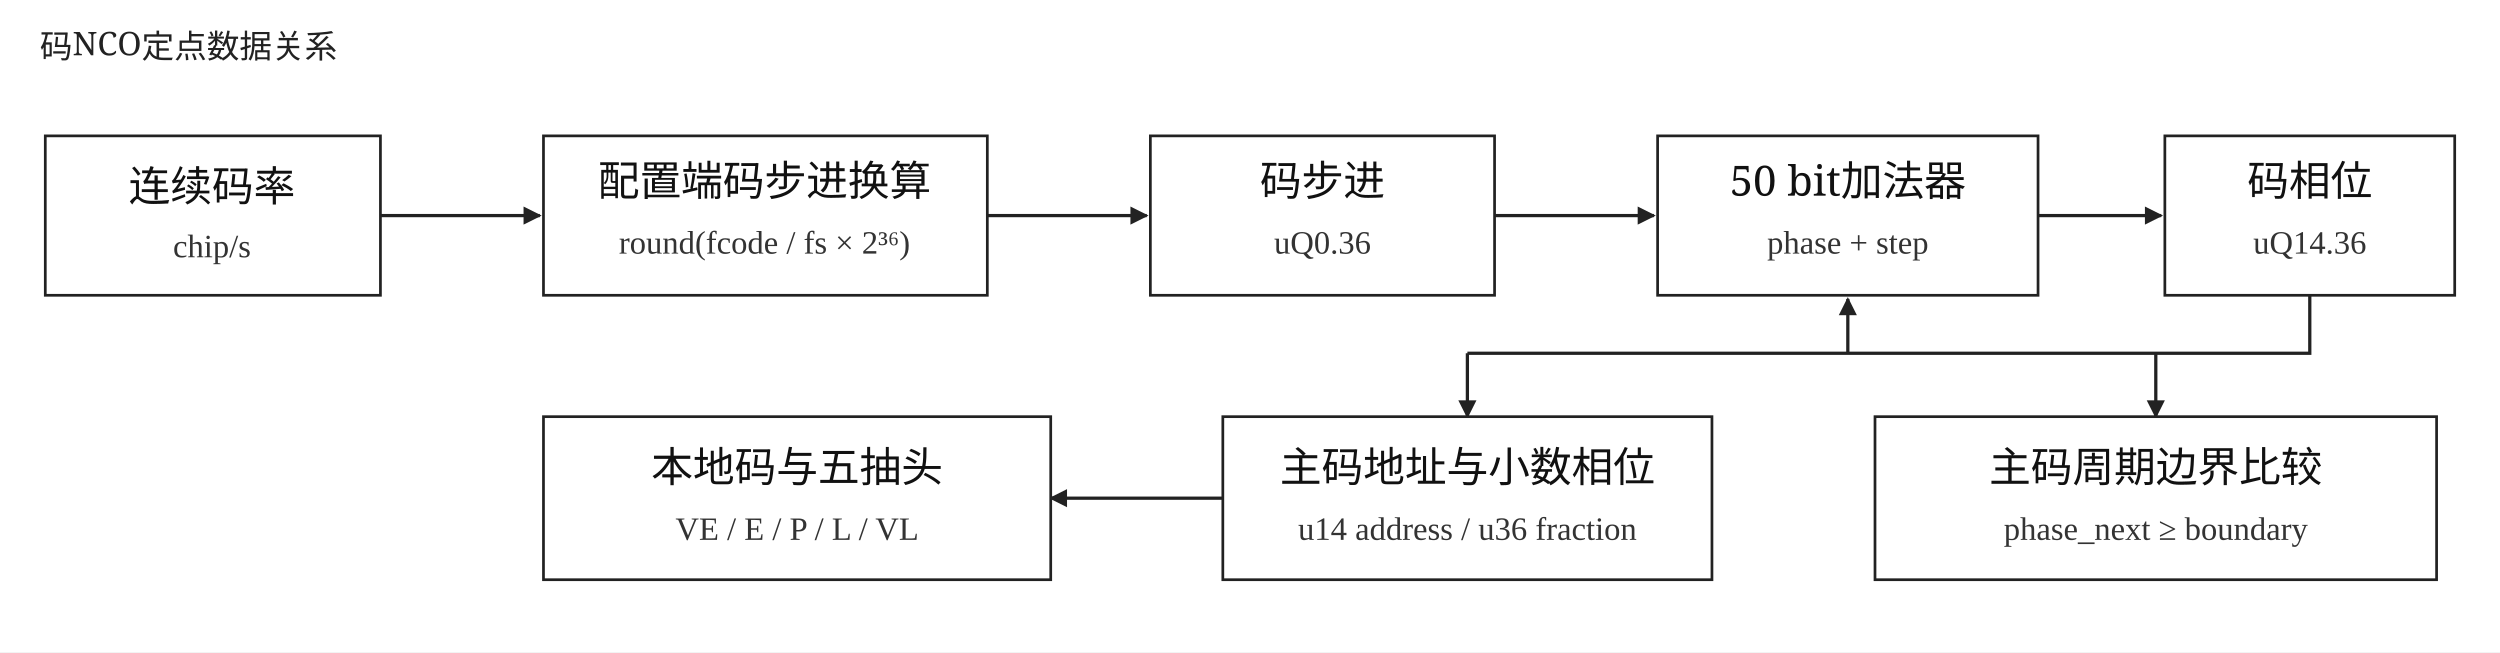
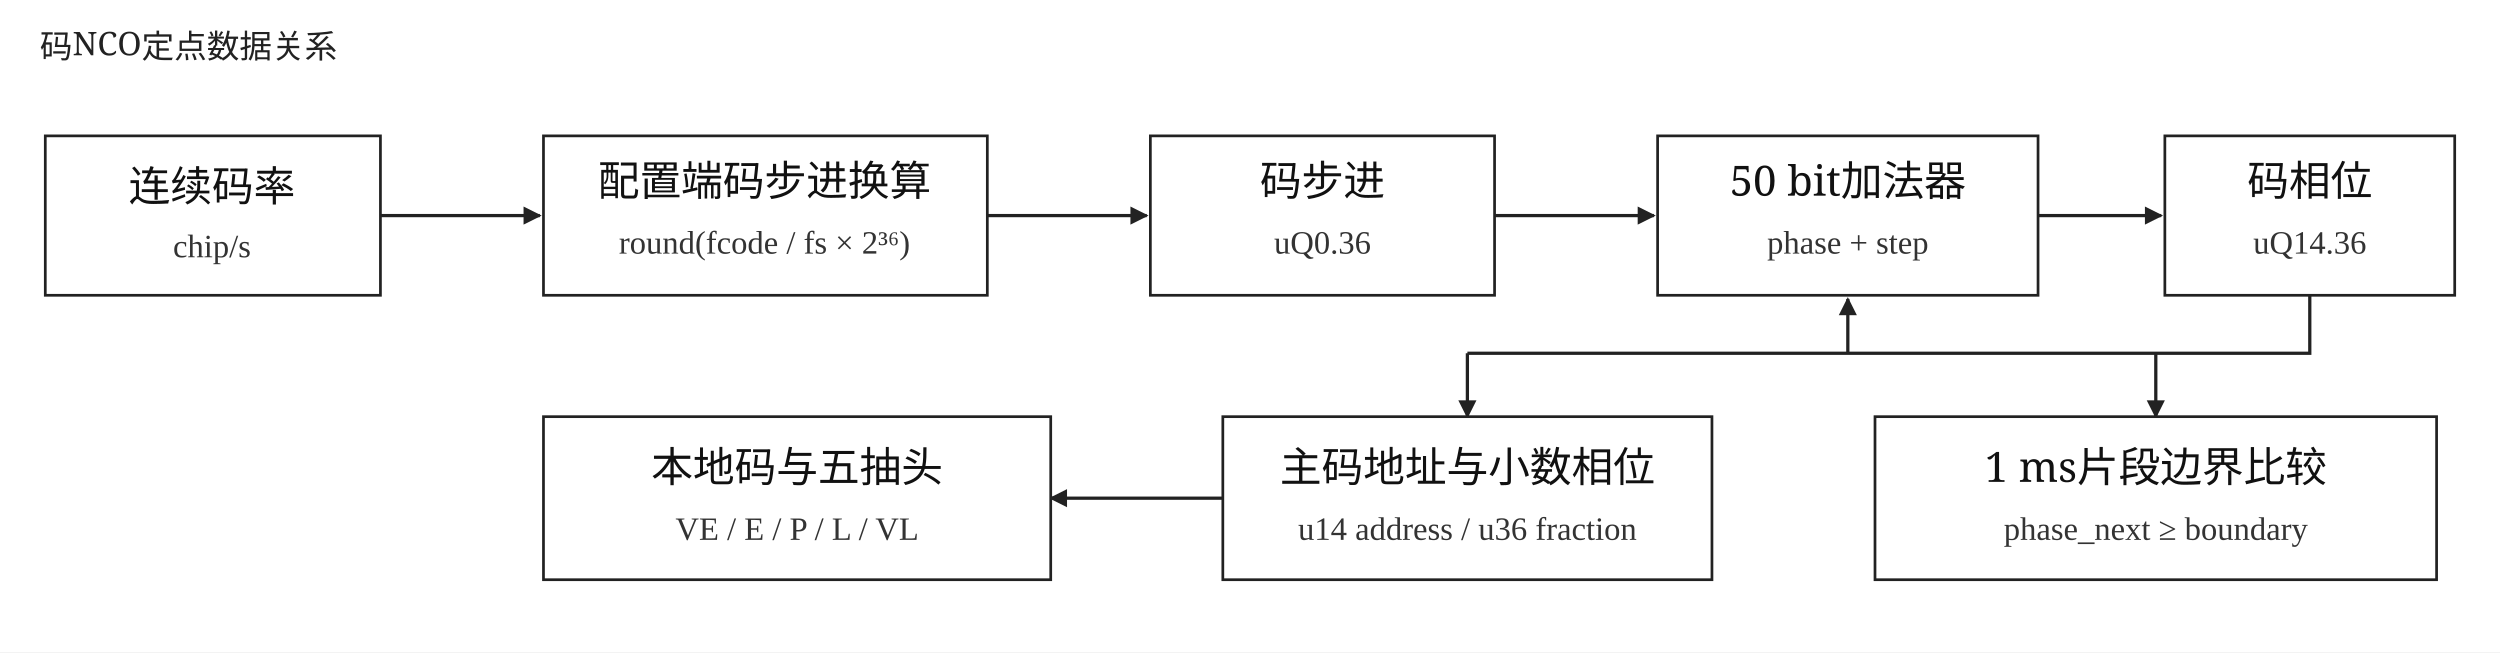
<svg xmlns="http://www.w3.org/2000/svg" width="1380" height="360" viewBox="0 0 1380 360">
  <defs>
    <marker id="arrow" markerWidth="10" markerHeight="10" refX="9" refY="5" orient="auto" markerUnits="userSpaceOnUse">
      <path d="M0,0 L10,5 L0,10 Z" fill="#222222" />
    </marker>
    <style>
      .box { fill: #ffffff; stroke: #222222; stroke-width: 1.5; }
      .line { fill: none; stroke: #222222; stroke-width: 1.8;
              marker-end: url(#arrow); }
      .title { font-size: 23px; fill: #111111; text-anchor: middle; }
      .fmt { font-size: 18px; fill: #333333; text-anchor: middle; }
      .caption { font-size: 18px; fill: #222222; }
    </style>
  </defs>
  <rect x="0" y="0" width="1380" height="360" fill="#ffffff" />
  <text x="22" y="32" class="caption" font-family="SimSun, Songti SC, serif">码NCO定点数据关系</text>
  <rect class="box" x="25" y="75" width="185" height="88" />
  <text class="title" x="117" y="111" font-family="SimSun, Songti SC, serif">连续码率</text>
  <text class="fmt" x="117" y="142" font-family="'Times New Roman', serif">chip/s</text>
  <path class="line" d="M210,119 H298" />
  <rect class="box" x="300" y="75" width="245" height="88" />
  <text class="title" x="422" y="108" font-family="SimSun, Songti SC, serif">配置端码步进换算</text>
  <text class="fmt" x="422" y="140" font-family="'Times New Roman', serif">round(fcode / fs × 2³⁶)</text>
  <path class="line" d="M545,119 H633" />
  <rect class="box" x="635" y="75" width="190" height="88" />
  <text class="title" x="730" y="108" font-family="SimSun, Songti SC, serif">码步进</text>
  <text class="fmt" x="730" y="140" font-family="'Times New Roman', serif">uQ0.36</text>
  <path class="line" d="M825,119 H913" />
  <rect class="box" x="915" y="75" width="210" height="88" />
  <text class="title" x="1020" y="108" font-family="SimSun, Songti SC, serif">50 bit加法器</text>
  <text class="fmt" x="1020" y="140" font-family="'Times New Roman', serif">phase + step</text>
  <path class="line" d="M1125,119 H1193" />
  <rect class="box" x="1195" y="75" width="160" height="88" />
  <text class="title" x="1275" y="108" font-family="SimSun, Songti SC, serif">码相位</text>
  <text class="fmt" x="1275" y="140" font-family="'Times New Roman', serif">uQ14.36</text>
  <path d="M1275,163 V195 H810" fill="none" stroke="#222222" stroke-width="1.8" />
  <path class="line" d="M1020,195 V165" />
  <path class="line" d="M810,195 V230" />
  <rect class="box" x="675" y="230" width="270" height="90" />
  <text class="title" x="810" y="266" font-family="SimSun, Songti SC, serif">主码地址与小数相位</text>
  <text class="fmt" x="810" y="298" font-family="'Times New Roman', serif">u14 address / u36 fraction</text>
  <path class="line" d="M675,275 H580" />
  <rect class="box" x="300" y="230" width="280" height="90" />
  <text class="title" x="440" y="266" font-family="SimSun, Songti SC, serif">本地码与五抽头</text>
  <text class="fmt" x="440" y="298" font-family="'Times New Roman', serif">VE / E / P / L / VL</text>
  <path class="line" d="M1190,195 V230" />
  <rect class="box" x="1035" y="230" width="310" height="90" />
-   <text class="title" x="1190" y="266" font-family="SimSun, Songti SC, serif">主码周期边界比较</text>
+   <text class="title" x="1190" y="266" font-family="SimSun, Songti SC, serif">1 ms片段边界比较</text>
  <text class="fmt" x="1190" y="298" font-family="'Times New Roman', serif">phase_next ≥ boundary</text>
</svg>
